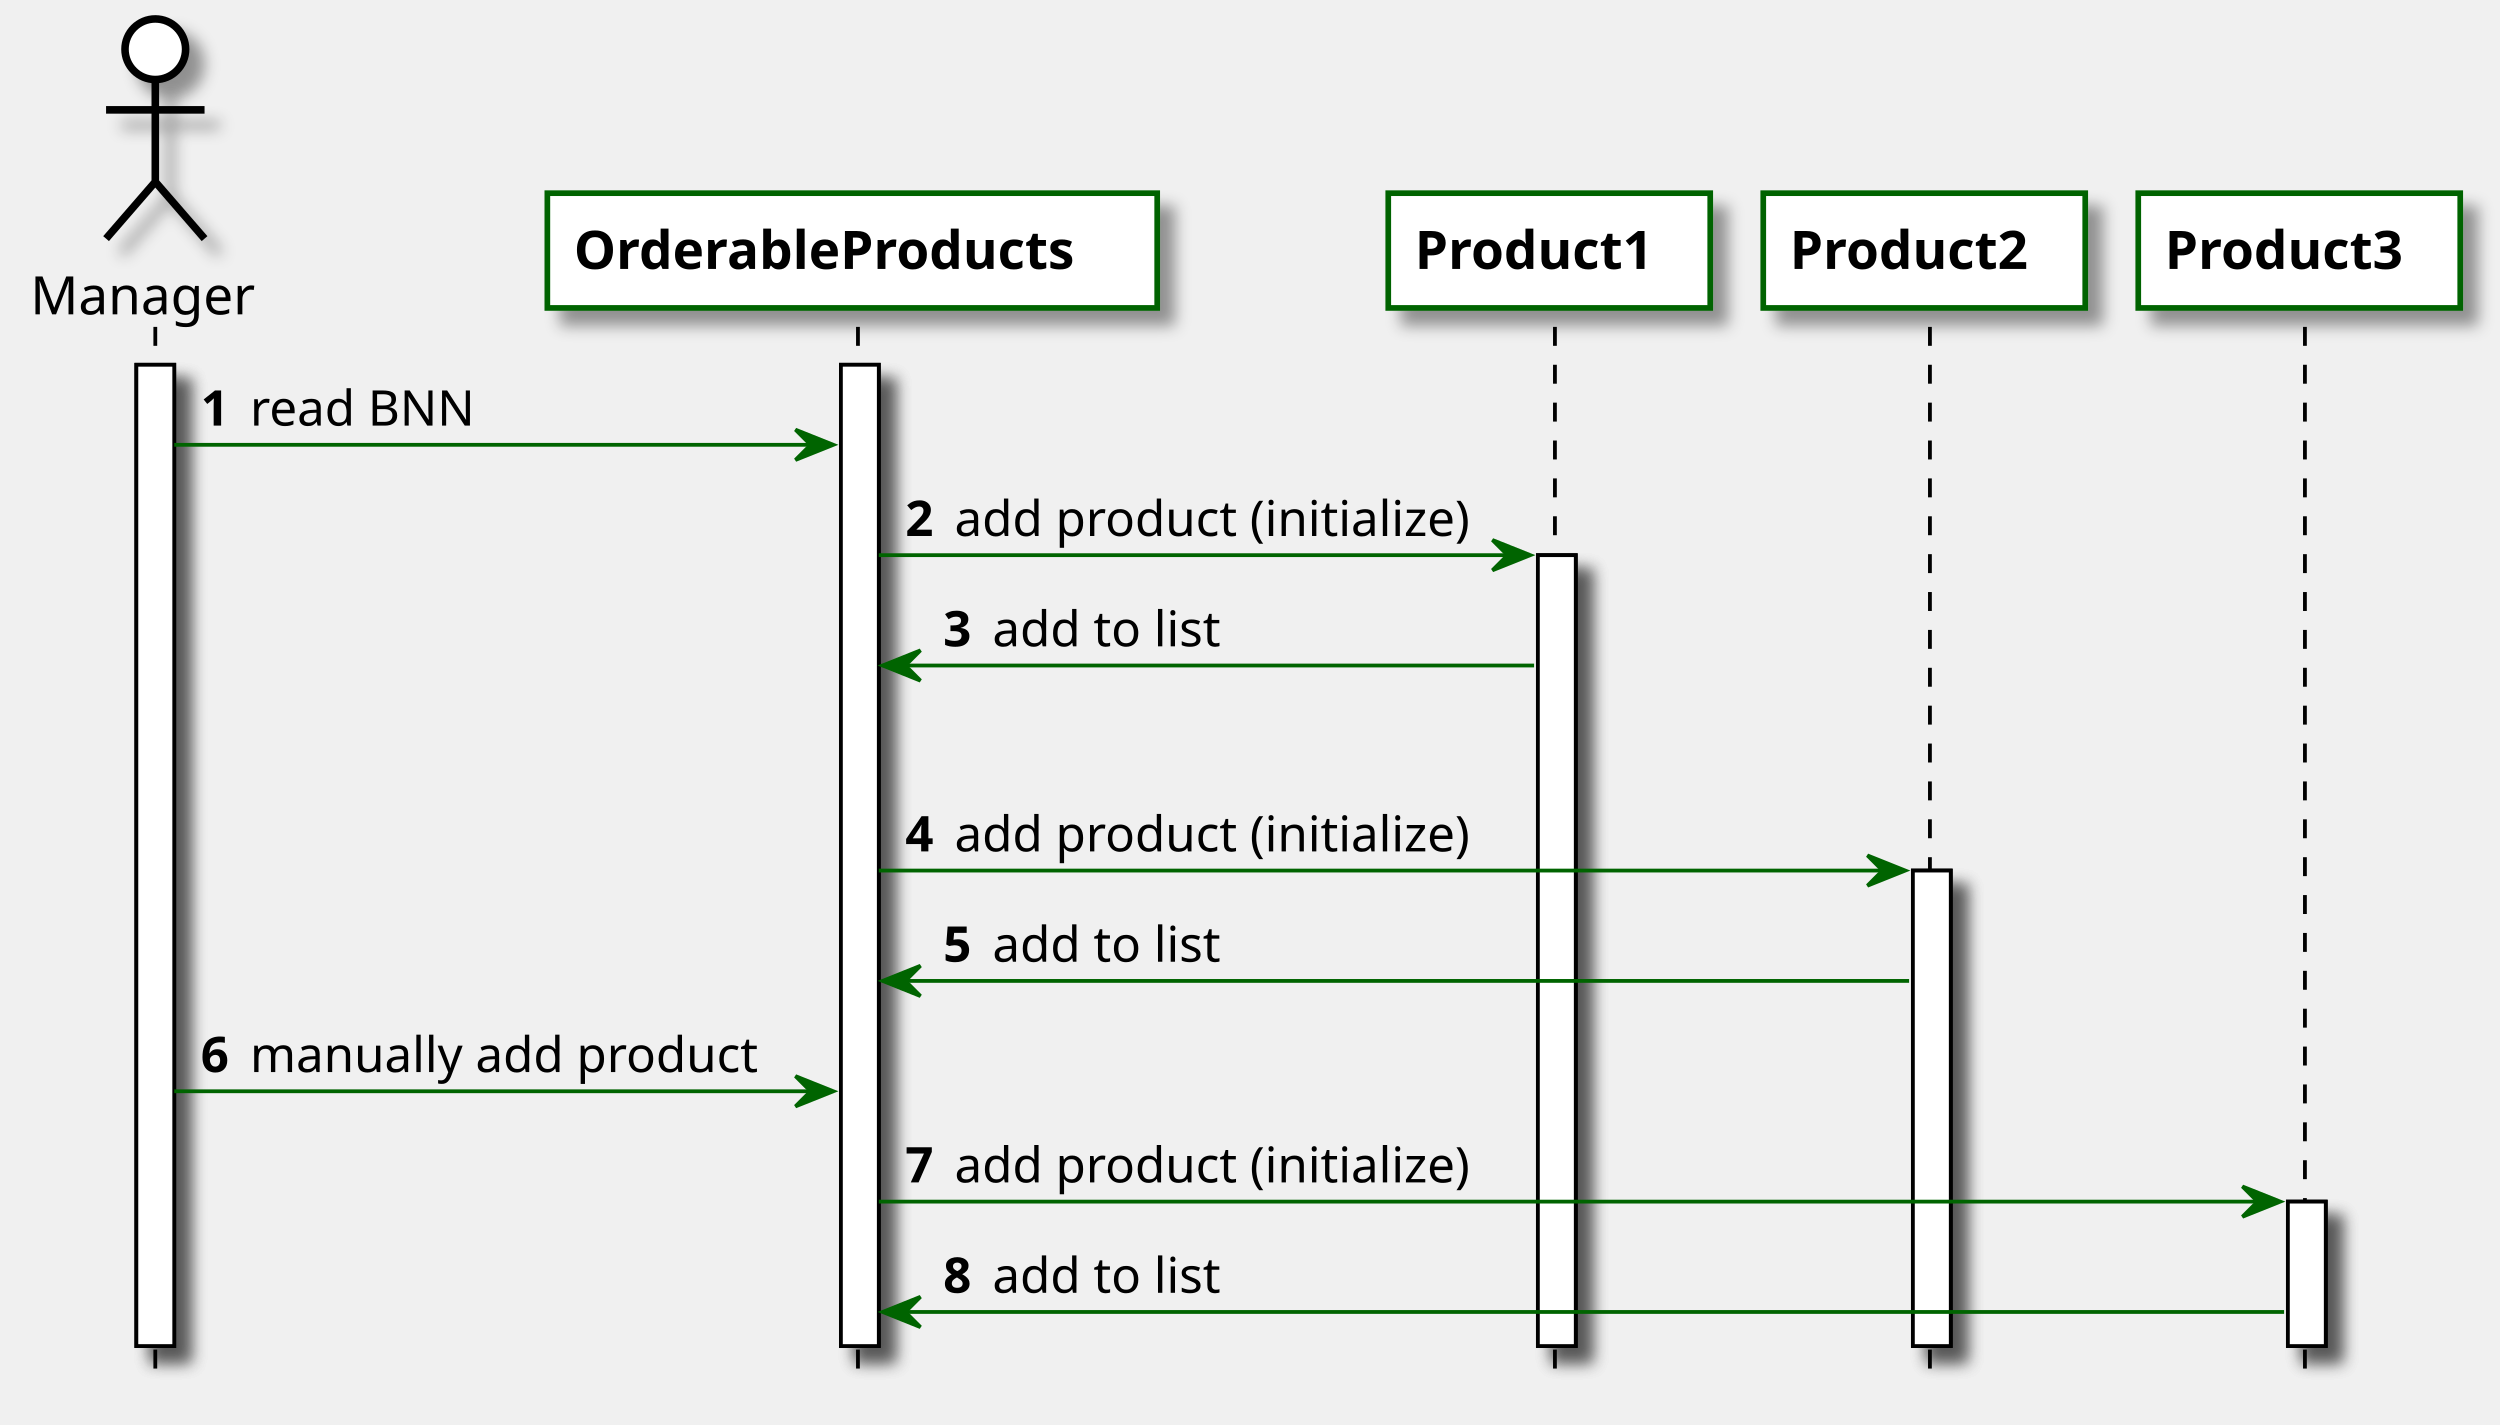
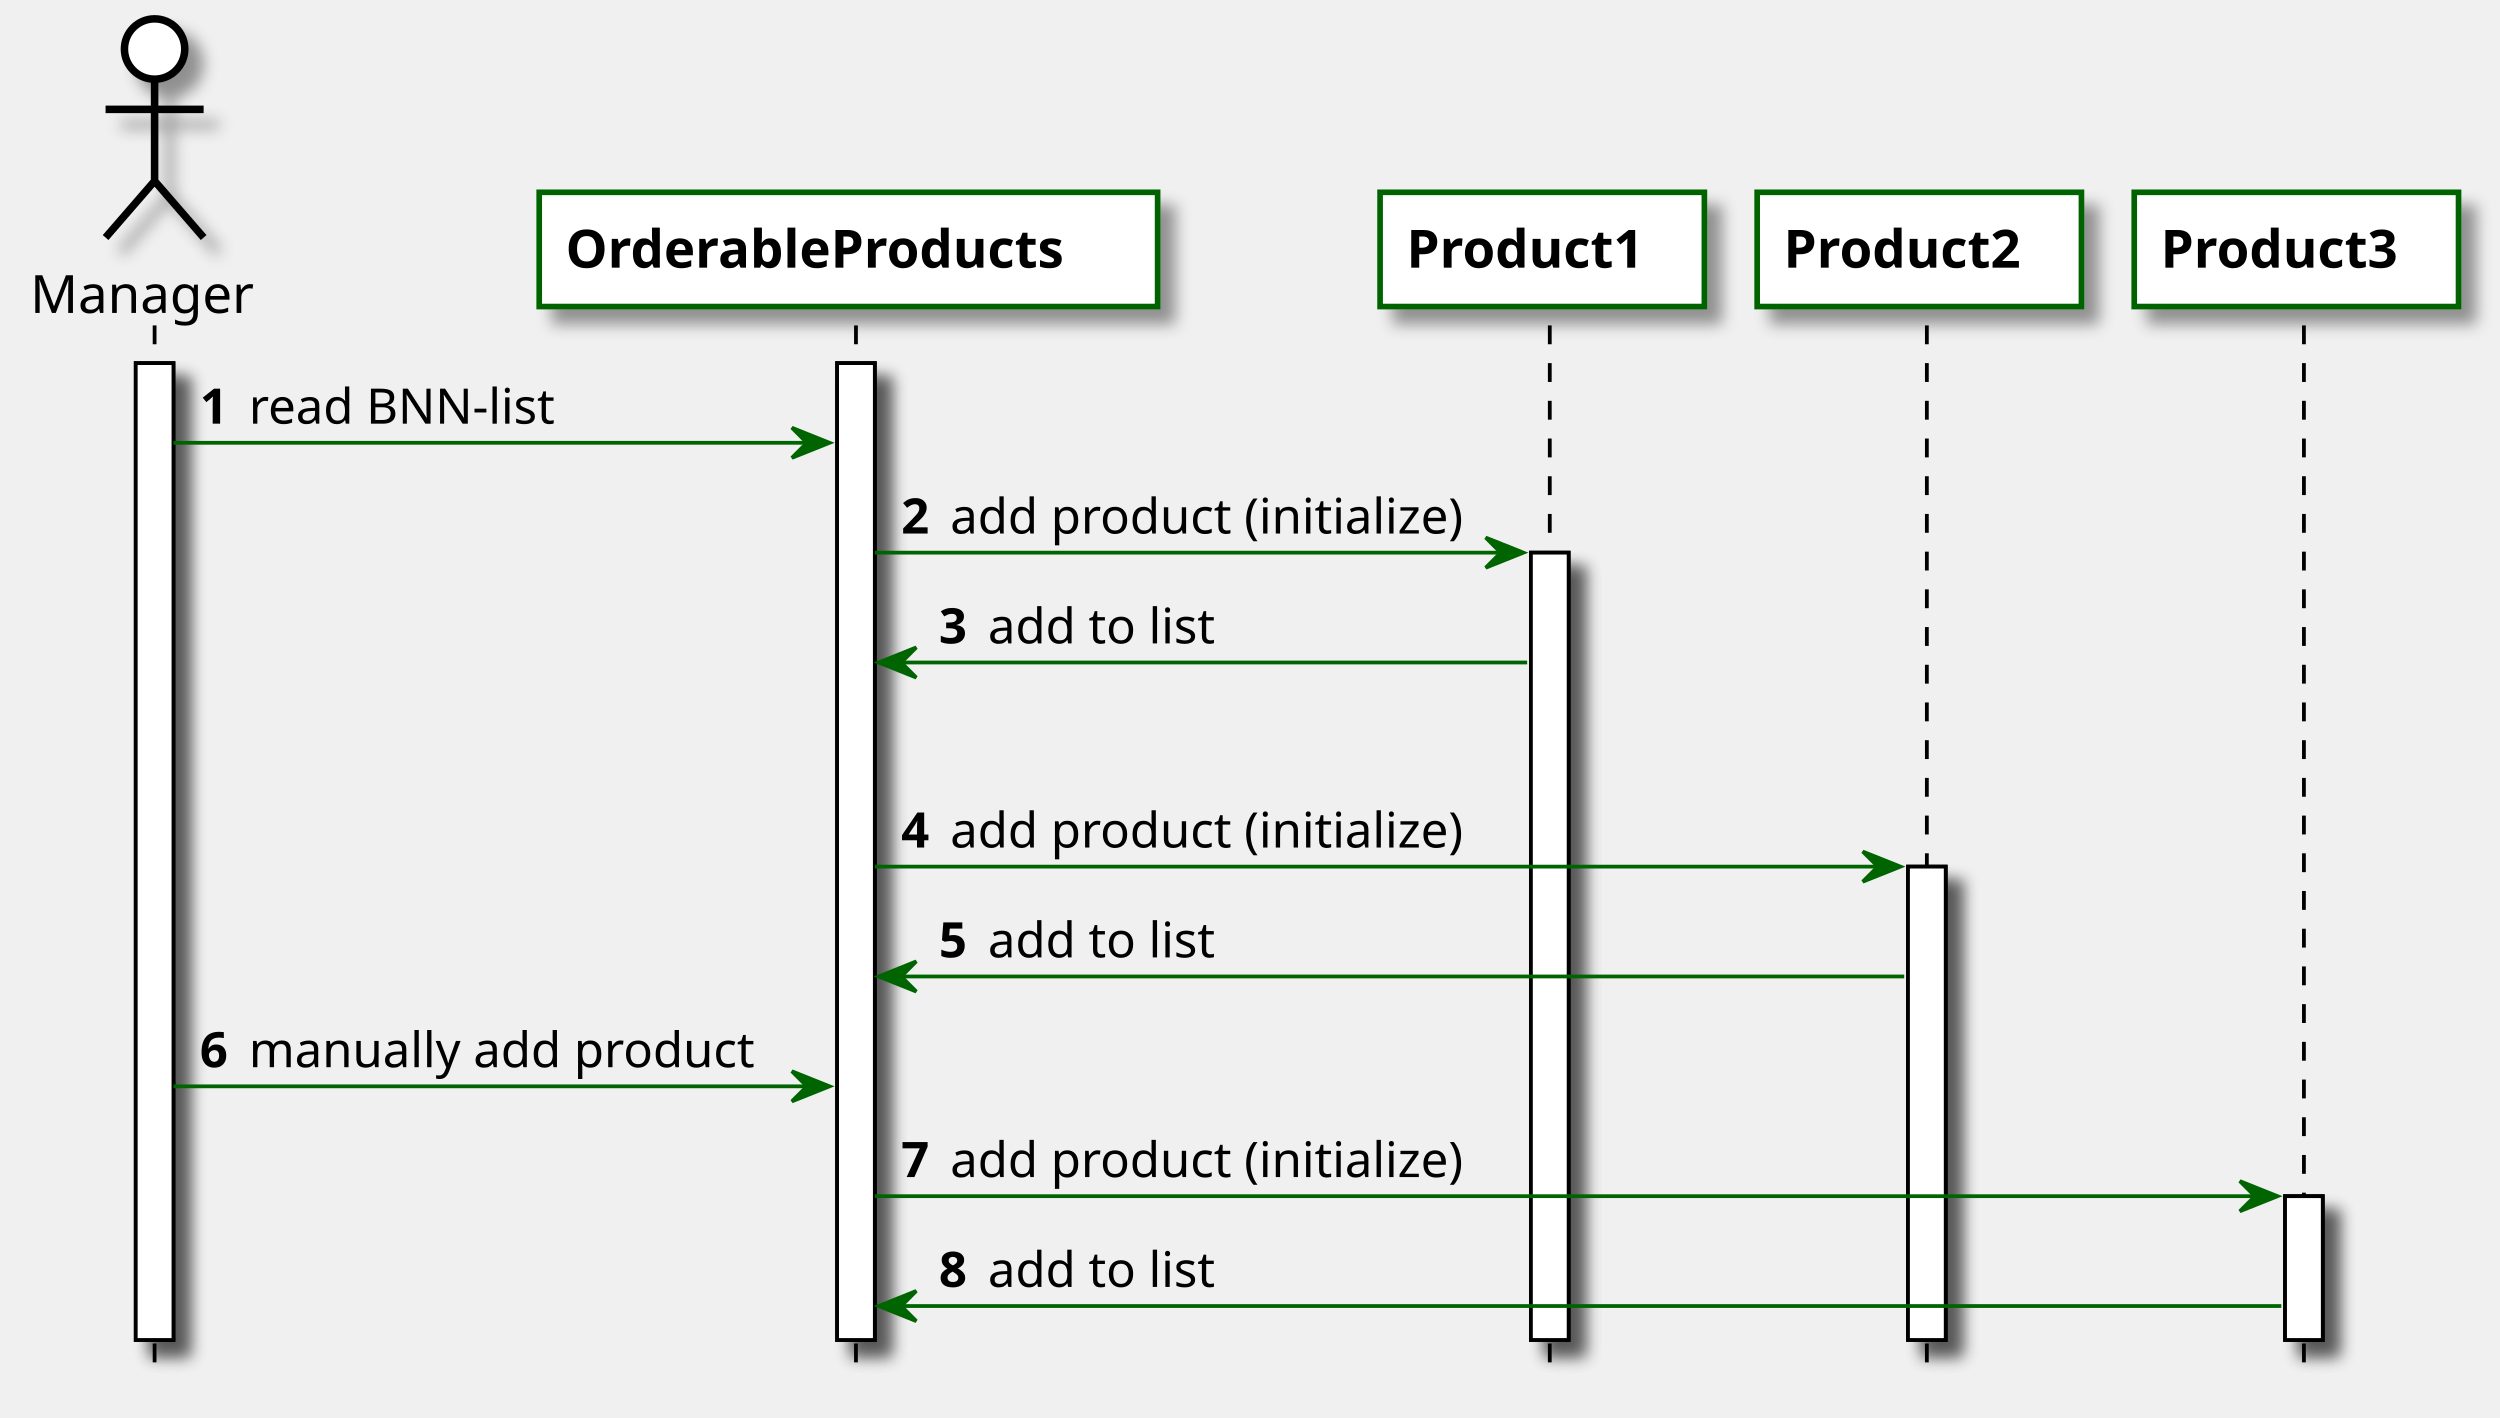
- <svg xmlns="http://www.w3.org/2000/svg" contentScriptType="application/ecmascript" contentStyleType="text/css" height="376px" preserveAspectRatio="none" style="width:660px;height:376px;" version="1.1" viewBox="0 0 660 376" width="660px" zoomAndPan="magnify">
+ <svg xmlns="http://www.w3.org/2000/svg" contentScriptType="application/ecmascript" contentStyleType="text/css" height="376px" preserveAspectRatio="none" style="width:663px;height:376px;" version="1.1" viewBox="0 0 663 376" width="663px" zoomAndPan="magnify">
  <defs>
-     <filter height="300%" id="fh468as7dha0y" width="300%" x="-1" y="-1">
+     <filter height="300%" id="f1jxdvqbo62w5p" width="300%" x="-1" y="-1">
      <feGaussianBlur result="blurOut" stdDeviation="2.0" />
      <feColorMatrix in="blurOut" result="blurOut2" type="matrix" values="0 0 0 0 0 0 0 0 0 0 0 0 0 0 0 0 0 0 .4 0" />
      <feOffset dx="4.0" dy="4.0" in="blurOut2" result="blurOut3" />
      <feBlend in="SourceGraphic" in2="blurOut3" mode="normal" />
    </filter>
  </defs>
  <g>
-     <rect fill="#FFFFFF" filter="url(#fh468as7dha0y)" height="259.062" style="stroke: #000000; stroke-width: 1.0;" width="10" x="36" y="96.297" />
-     <rect fill="#FFFFFF" filter="url(#fh468as7dha0y)" height="259.062" style="stroke: #000000; stroke-width: 1.0;" width="10" x="222" y="96.297" />
-     <rect fill="#FFFFFF" filter="url(#fh468as7dha0y)" height="208.797" style="stroke: #000000; stroke-width: 1.0;" width="10" x="406" y="146.562" />
-     <rect fill="#FFFFFF" filter="url(#fh468as7dha0y)" height="125.531" style="stroke: #000000; stroke-width: 1.0;" width="10" x="505" y="229.828" />
-     <rect fill="#FFFFFF" filter="url(#fh468as7dha0y)" height="38.133" style="stroke: #000000; stroke-width: 1.0;" width="10" x="604" y="317.227" />
+     <rect fill="#FFFFFF" filter="url(#f1jxdvqbo62w5p)" height="259.062" style="stroke: #000000; stroke-width: 1.0;" width="10" x="36" y="96.297" />
+     <rect fill="#FFFFFF" filter="url(#f1jxdvqbo62w5p)" height="259.062" style="stroke: #000000; stroke-width: 1.0;" width="10" x="222" y="96.297" />
+     <rect fill="#FFFFFF" filter="url(#f1jxdvqbo62w5p)" height="208.797" style="stroke: #000000; stroke-width: 1.0;" width="10" x="406" y="146.562" />
+     <rect fill="#FFFFFF" filter="url(#f1jxdvqbo62w5p)" height="125.531" style="stroke: #000000; stroke-width: 1.0;" width="10" x="506" y="229.828" />
+     <rect fill="#FFFFFF" filter="url(#f1jxdvqbo62w5p)" height="38.133" style="stroke: #000000; stroke-width: 1.0;" width="10" x="606" y="317.227" />
    <line style="stroke: #000000; stroke-width: 1.0; stroke-dasharray: 5.0,5.0;" x1="41" x2="41" y1="86.297" y2="364.359" />
-     <line style="stroke: #000000; stroke-width: 1.0; stroke-dasharray: 5.0,5.0;" x1="226.5" x2="226.5" y1="86.297" y2="364.359" />
-     <line style="stroke: #000000; stroke-width: 1.0; stroke-dasharray: 5.0,5.0;" x1="410.5" x2="410.5" y1="86.297" y2="364.359" />
-     <line style="stroke: #000000; stroke-width: 1.0; stroke-dasharray: 5.0,5.0;" x1="509.5" x2="509.5" y1="86.297" y2="364.359" />
-     <line style="stroke: #000000; stroke-width: 1.0; stroke-dasharray: 5.0,5.0;" x1="608.5" x2="608.5" y1="86.297" y2="364.359" />
+     <line style="stroke: #000000; stroke-width: 1.0; stroke-dasharray: 5.0,5.0;" x1="227" x2="227" y1="86.297" y2="364.359" />
+     <line style="stroke: #000000; stroke-width: 1.0; stroke-dasharray: 5.0,5.0;" x1="411" x2="411" y1="86.297" y2="364.359" />
+     <line style="stroke: #000000; stroke-width: 1.0; stroke-dasharray: 5.0,5.0;" x1="511" x2="511" y1="86.297" y2="364.359" />
+     <line style="stroke: #000000; stroke-width: 1.0; stroke-dasharray: 5.0,5.0;" x1="611" x2="611" y1="86.297" y2="364.359" />
    <text fill="#000000" font-family="sans-serif" font-size="14" lengthAdjust="spacingAndGlyphs" textLength="60" x="8" y="82.995">Manager</text>
-     <ellipse cx="41" cy="13" fill="#FFFFFF" filter="url(#fh468as7dha0y)" rx="8" ry="8" style="stroke: #000000; stroke-width: 2.0;" />
-     <path d="M41,21 L41,48 M28,29 L54,29 M41,48 L28,63 M41,48 L54,63 " fill="none" filter="url(#fh468as7dha0y)" style="stroke: #000000; stroke-width: 2.0;" />
-     <rect fill="#FFFFFF" filter="url(#fh468as7dha0y)" height="30.297" style="stroke: #006400; stroke-width: 1.5;" width="161" x="144.5" y="51" />
-     <text fill="#000000" font-family="sans-serif" font-size="14" font-weight="bold" lengthAdjust="spacingAndGlyphs" textLength="147" x="151.5" y="70.995">OrderableProducts</text>
-     <rect fill="#FFFFFF" filter="url(#fh468as7dha0y)" height="30.297" style="stroke: #006400; stroke-width: 1.5;" width="85" x="366.5" y="51" />
-     <text fill="#000000" font-family="sans-serif" font-size="14" font-weight="bold" lengthAdjust="spacingAndGlyphs" textLength="71" x="373.5" y="70.995">Product1</text>
-     <rect fill="#FFFFFF" filter="url(#fh468as7dha0y)" height="30.297" style="stroke: #006400; stroke-width: 1.5;" width="85" x="465.5" y="51" />
-     <text fill="#000000" font-family="sans-serif" font-size="14" font-weight="bold" lengthAdjust="spacingAndGlyphs" textLength="71" x="472.5" y="70.995">Product2</text>
-     <rect fill="#FFFFFF" filter="url(#fh468as7dha0y)" height="30.297" style="stroke: #006400; stroke-width: 1.5;" width="85" x="564.5" y="51" />
-     <text fill="#000000" font-family="sans-serif" font-size="14" font-weight="bold" lengthAdjust="spacingAndGlyphs" textLength="71" x="571.5" y="70.995">Product3</text>
-     <rect fill="#FFFFFF" filter="url(#fh468as7dha0y)" height="259.062" style="stroke: #000000; stroke-width: 1.0;" width="10" x="36" y="96.297" />
-     <rect fill="#FFFFFF" filter="url(#fh468as7dha0y)" height="259.062" style="stroke: #000000; stroke-width: 1.0;" width="10" x="222" y="96.297" />
-     <rect fill="#FFFFFF" filter="url(#fh468as7dha0y)" height="208.797" style="stroke: #000000; stroke-width: 1.0;" width="10" x="406" y="146.562" />
-     <rect fill="#FFFFFF" filter="url(#fh468as7dha0y)" height="125.531" style="stroke: #000000; stroke-width: 1.0;" width="10" x="505" y="229.828" />
-     <rect fill="#FFFFFF" filter="url(#fh468as7dha0y)" height="38.133" style="stroke: #000000; stroke-width: 1.0;" width="10" x="604" y="317.227" />
+     <ellipse cx="41" cy="13" fill="#FFFFFF" filter="url(#f1jxdvqbo62w5p)" rx="8" ry="8" style="stroke: #000000; stroke-width: 2.0;" />
+     <path d="M41,21 L41,48 M28,29 L54,29 M41,48 L28,63 M41,48 L54,63 " fill="none" filter="url(#f1jxdvqbo62w5p)" style="stroke: #000000; stroke-width: 2.0;" />
+     <rect fill="#FFFFFF" filter="url(#f1jxdvqbo62w5p)" height="30.297" style="stroke: #006400; stroke-width: 1.5;" width="164" x="143" y="51" />
+     <text fill="#000000" font-family="sans-serif" font-size="14" font-weight="bold" lengthAdjust="spacingAndGlyphs" textLength="150" x="150" y="70.995">OrderableProducts</text>
+     <rect fill="#FFFFFF" filter="url(#f1jxdvqbo62w5p)" height="30.297" style="stroke: #006400; stroke-width: 1.5;" width="86" x="366" y="51" />
+     <text fill="#000000" font-family="sans-serif" font-size="14" font-weight="bold" lengthAdjust="spacingAndGlyphs" textLength="72" x="373" y="70.995">Product1</text>
+     <rect fill="#FFFFFF" filter="url(#f1jxdvqbo62w5p)" height="30.297" style="stroke: #006400; stroke-width: 1.5;" width="86" x="466" y="51" />
+     <text fill="#000000" font-family="sans-serif" font-size="14" font-weight="bold" lengthAdjust="spacingAndGlyphs" textLength="72" x="473" y="70.995">Product2</text>
+     <rect fill="#FFFFFF" filter="url(#f1jxdvqbo62w5p)" height="30.297" style="stroke: #006400; stroke-width: 1.5;" width="86" x="566" y="51" />
+     <text fill="#000000" font-family="sans-serif" font-size="14" font-weight="bold" lengthAdjust="spacingAndGlyphs" textLength="72" x="573" y="70.995">Product3</text>
+     <rect fill="#FFFFFF" filter="url(#f1jxdvqbo62w5p)" height="259.062" style="stroke: #000000; stroke-width: 1.0;" width="10" x="36" y="96.297" />
+     <rect fill="#FFFFFF" filter="url(#f1jxdvqbo62w5p)" height="259.062" style="stroke: #000000; stroke-width: 1.0;" width="10" x="222" y="96.297" />
+     <rect fill="#FFFFFF" filter="url(#f1jxdvqbo62w5p)" height="208.797" style="stroke: #000000; stroke-width: 1.0;" width="10" x="406" y="146.562" />
+     <rect fill="#FFFFFF" filter="url(#f1jxdvqbo62w5p)" height="125.531" style="stroke: #000000; stroke-width: 1.0;" width="10" x="506" y="229.828" />
+     <rect fill="#FFFFFF" filter="url(#f1jxdvqbo62w5p)" height="38.133" style="stroke: #000000; stroke-width: 1.0;" width="10" x="606" y="317.227" />
    <polygon fill="#006400" points="210,113.43,220,117.43,210,121.43,214,117.43" style="stroke: #006400; stroke-width: 1.0;" />
    <line style="stroke: #006400; stroke-width: 1.0;" x1="46" x2="216" y1="117.43" y2="117.43" />
    <text fill="#000000" font-family="sans-serif" font-size="13" font-weight="bold" lengthAdjust="spacingAndGlyphs" textLength="9" x="53" y="112.364">1</text>
-     <text fill="#000000" font-family="sans-serif" font-size="13" lengthAdjust="spacingAndGlyphs" textLength="62" x="66" y="112.364">read BNN</text>
+     <text fill="#000000" font-family="sans-serif" font-size="13" lengthAdjust="spacingAndGlyphs" textLength="85" x="66" y="112.364">read BNN-list</text>
    <polygon fill="#006400" points="394,142.562,404,146.562,394,150.562,398,146.562" style="stroke: #006400; stroke-width: 1.0;" />
    <line style="stroke: #006400; stroke-width: 1.0;" x1="232" x2="400" y1="146.562" y2="146.562" />
    <text fill="#000000" font-family="sans-serif" font-size="13" font-weight="bold" lengthAdjust="spacingAndGlyphs" textLength="9" x="239" y="141.497">2</text>
    <text fill="#000000" font-family="sans-serif" font-size="13" lengthAdjust="spacingAndGlyphs" textLength="142" x="252" y="141.497">add product (initialize)</text>
    <polygon fill="#006400" points="243,171.695,233,175.695,243,179.695,239,175.695" style="stroke: #006400; stroke-width: 1.0;" />
    <line style="stroke: #006400; stroke-width: 1.0;" x1="237" x2="405" y1="175.695" y2="175.695" />
    <text fill="#000000" font-family="sans-serif" font-size="13" font-weight="bold" lengthAdjust="spacingAndGlyphs" textLength="9" x="249" y="170.629">3</text>
    <text fill="#000000" font-family="sans-serif" font-size="13" lengthAdjust="spacingAndGlyphs" textLength="63" x="262" y="170.629">add to list</text>
-     <polygon fill="#006400" points="493,225.828,503,229.828,493,233.828,497,229.828" style="stroke: #006400; stroke-width: 1.0;" />
-     <line style="stroke: #006400; stroke-width: 1.0;" x1="232" x2="499" y1="229.828" y2="229.828" />
+     <polygon fill="#006400" points="494,225.828,504,229.828,494,233.828,498,229.828" style="stroke: #006400; stroke-width: 1.0;" />
+     <line style="stroke: #006400; stroke-width: 1.0;" x1="232" x2="500" y1="229.828" y2="229.828" />
    <text fill="#000000" font-family="sans-serif" font-size="13" font-weight="bold" lengthAdjust="spacingAndGlyphs" textLength="9" x="239" y="224.762">4</text>
    <text fill="#000000" font-family="sans-serif" font-size="13" lengthAdjust="spacingAndGlyphs" textLength="142" x="252" y="224.762">add product (initialize)</text>
    <polygon fill="#006400" points="243,254.961,233,258.961,243,262.961,239,258.961" style="stroke: #006400; stroke-width: 1.0;" />
-     <line style="stroke: #006400; stroke-width: 1.0;" x1="237" x2="504" y1="258.961" y2="258.961" />
+     <line style="stroke: #006400; stroke-width: 1.0;" x1="237" x2="505" y1="258.961" y2="258.961" />
    <text fill="#000000" font-family="sans-serif" font-size="13" font-weight="bold" lengthAdjust="spacingAndGlyphs" textLength="9" x="249" y="253.895">5</text>
    <text fill="#000000" font-family="sans-serif" font-size="13" lengthAdjust="spacingAndGlyphs" textLength="63" x="262" y="253.895">add to list</text>
    <polygon fill="#006400" points="210,284.094,220,288.094,210,292.094,214,288.094" style="stroke: #006400; stroke-width: 1.0;" />
    <line style="stroke: #006400; stroke-width: 1.0;" x1="46" x2="216" y1="288.094" y2="288.094" />
    <text fill="#000000" font-family="sans-serif" font-size="13" font-weight="bold" lengthAdjust="spacingAndGlyphs" textLength="9" x="53" y="283.028">6</text>
    <text fill="#000000" font-family="sans-serif" font-size="13" lengthAdjust="spacingAndGlyphs" textLength="139" x="66" y="283.028">manually add product</text>
-     <polygon fill="#006400" points="592,313.227,602,317.227,592,321.227,596,317.227" style="stroke: #006400; stroke-width: 1.0;" />
-     <line style="stroke: #006400; stroke-width: 1.0;" x1="232" x2="598" y1="317.227" y2="317.227" />
+     <polygon fill="#006400" points="594,313.227,604,317.227,594,321.227,598,317.227" style="stroke: #006400; stroke-width: 1.0;" />
+     <line style="stroke: #006400; stroke-width: 1.0;" x1="232" x2="600" y1="317.227" y2="317.227" />
    <text fill="#000000" font-family="sans-serif" font-size="13" font-weight="bold" lengthAdjust="spacingAndGlyphs" textLength="9" x="239" y="312.161">7</text>
    <text fill="#000000" font-family="sans-serif" font-size="13" lengthAdjust="spacingAndGlyphs" textLength="142" x="252" y="312.161">add product (initialize)</text>
    <polygon fill="#006400" points="243,342.359,233,346.359,243,350.359,239,346.359" style="stroke: #006400; stroke-width: 1.0;" />
-     <line style="stroke: #006400; stroke-width: 1.0;" x1="237" x2="603" y1="346.359" y2="346.359" />
+     <line style="stroke: #006400; stroke-width: 1.0;" x1="237" x2="605" y1="346.359" y2="346.359" />
    <text fill="#000000" font-family="sans-serif" font-size="13" font-weight="bold" lengthAdjust="spacingAndGlyphs" textLength="9" x="249" y="341.293">8</text>
    <text fill="#000000" font-family="sans-serif" font-size="13" lengthAdjust="spacingAndGlyphs" textLength="63" x="262" y="341.293">add to list</text>
  </g>
</svg>
